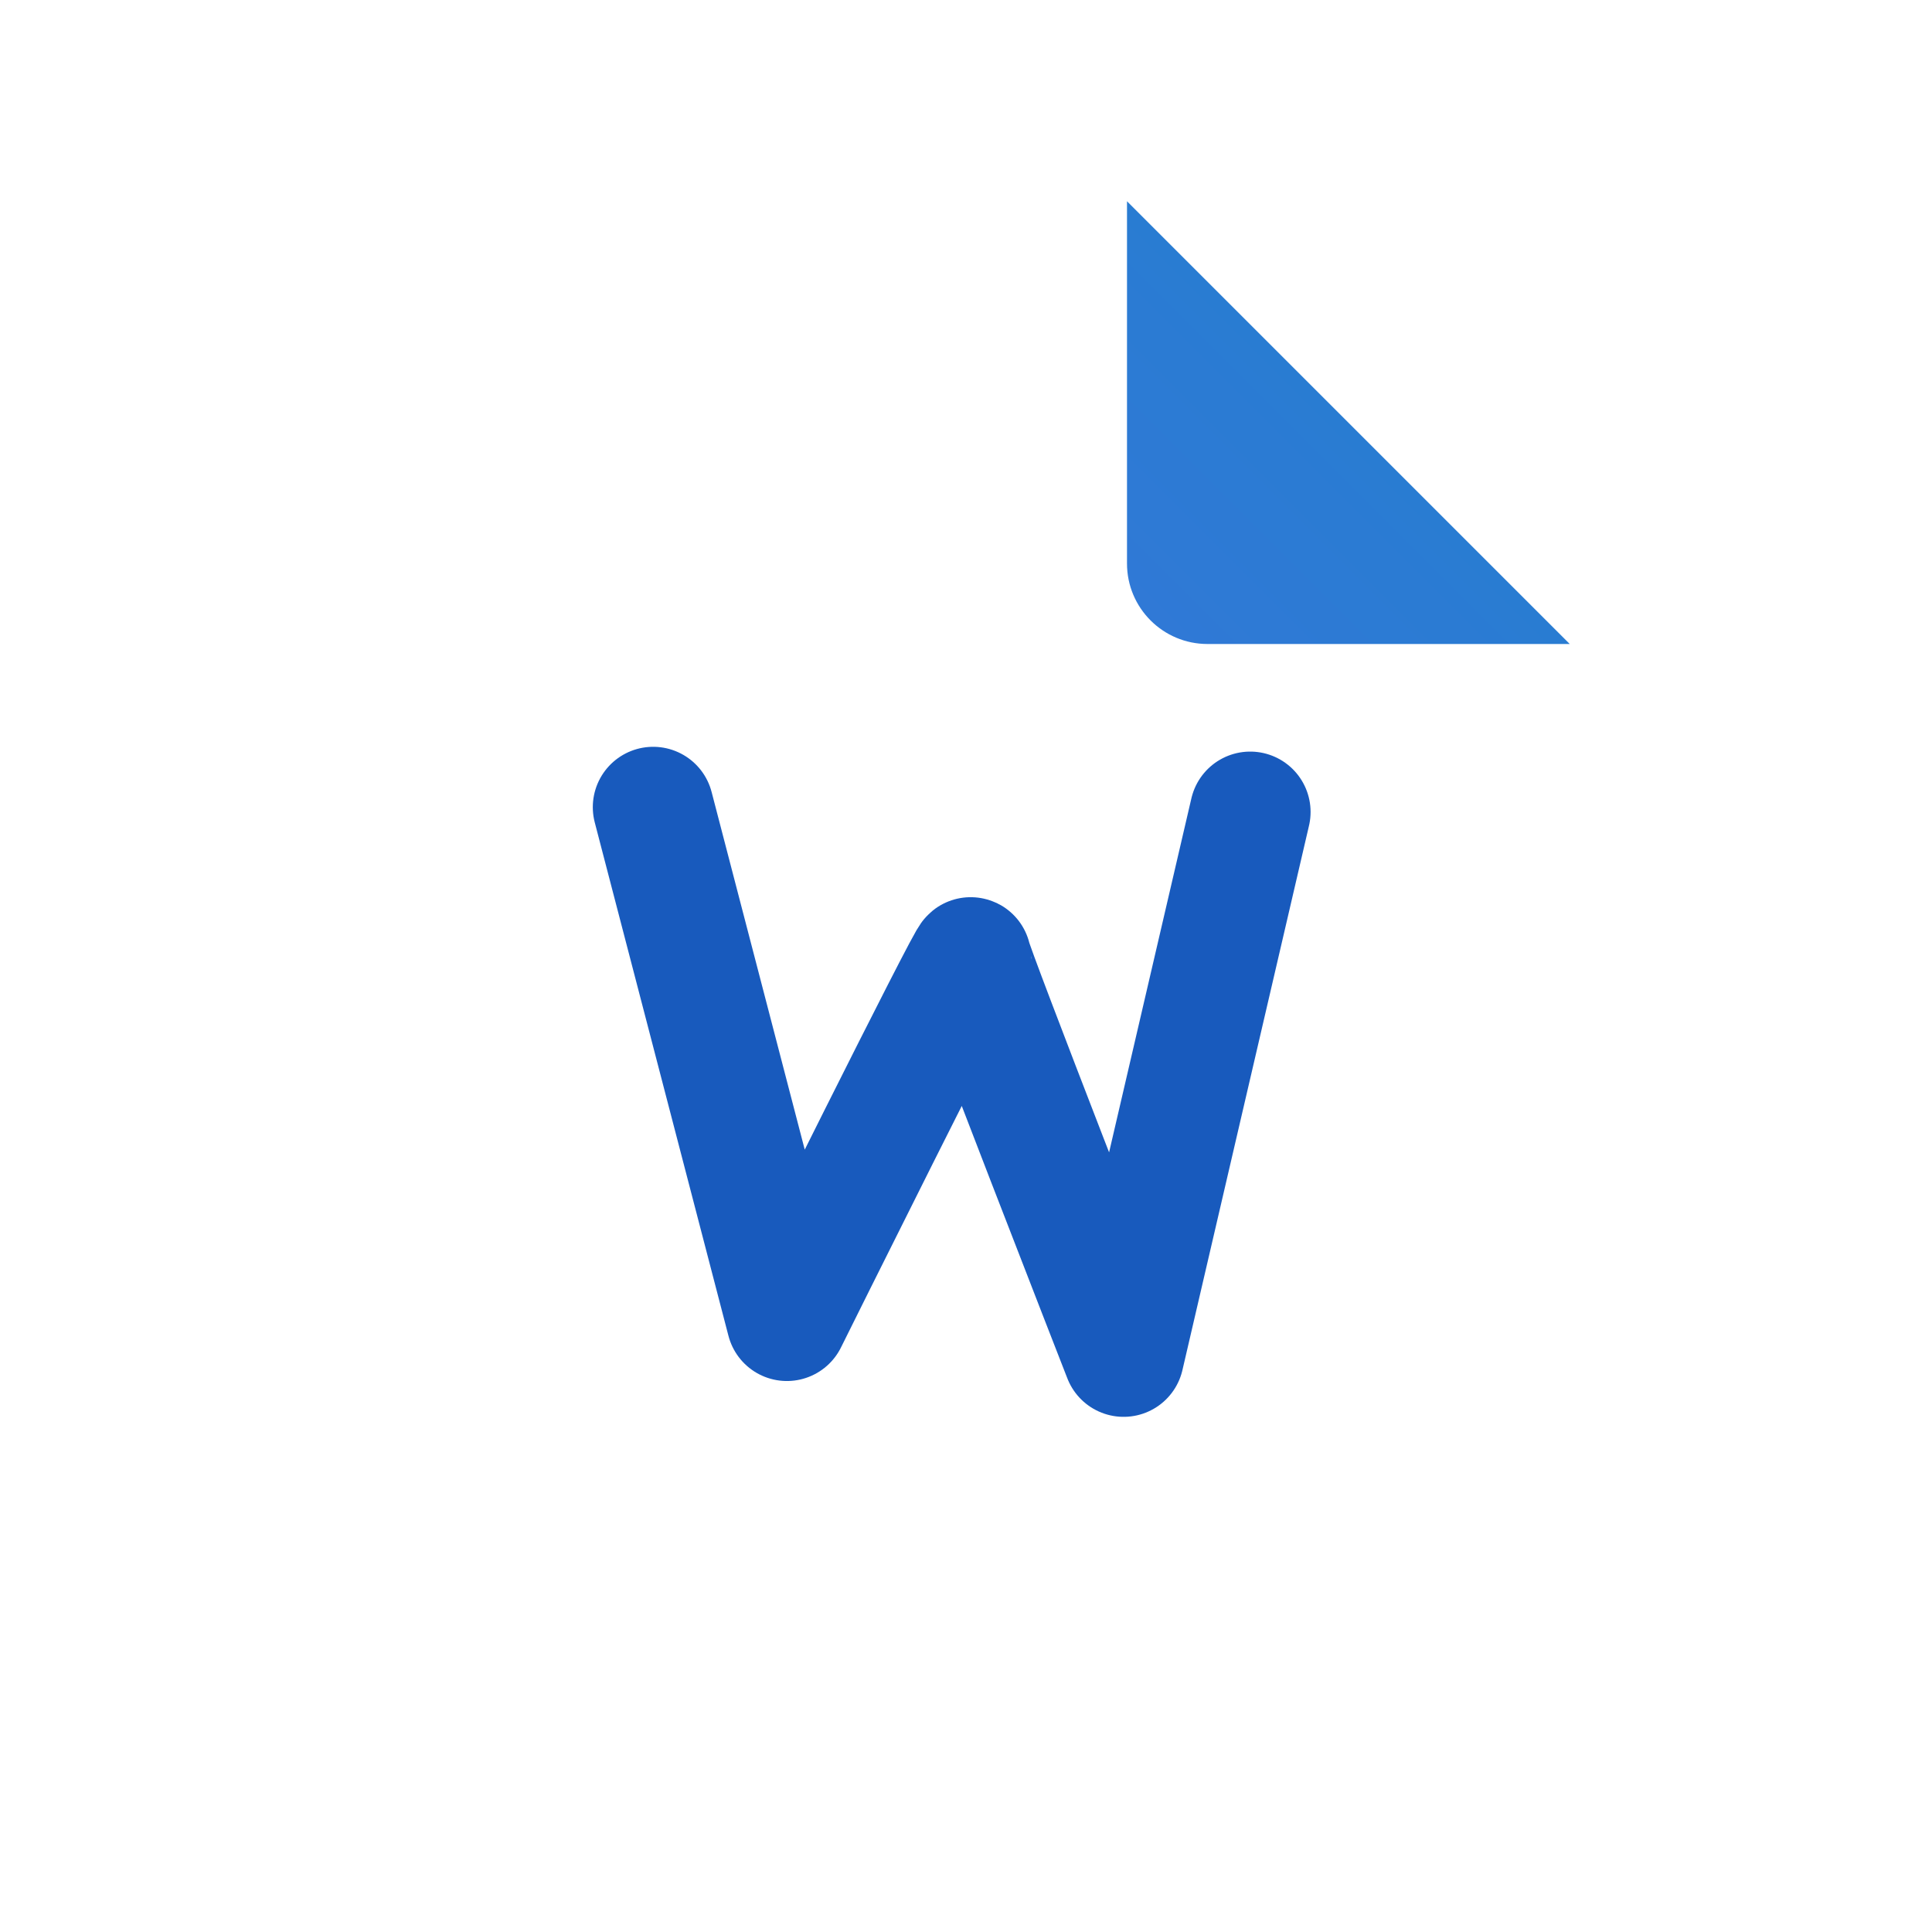
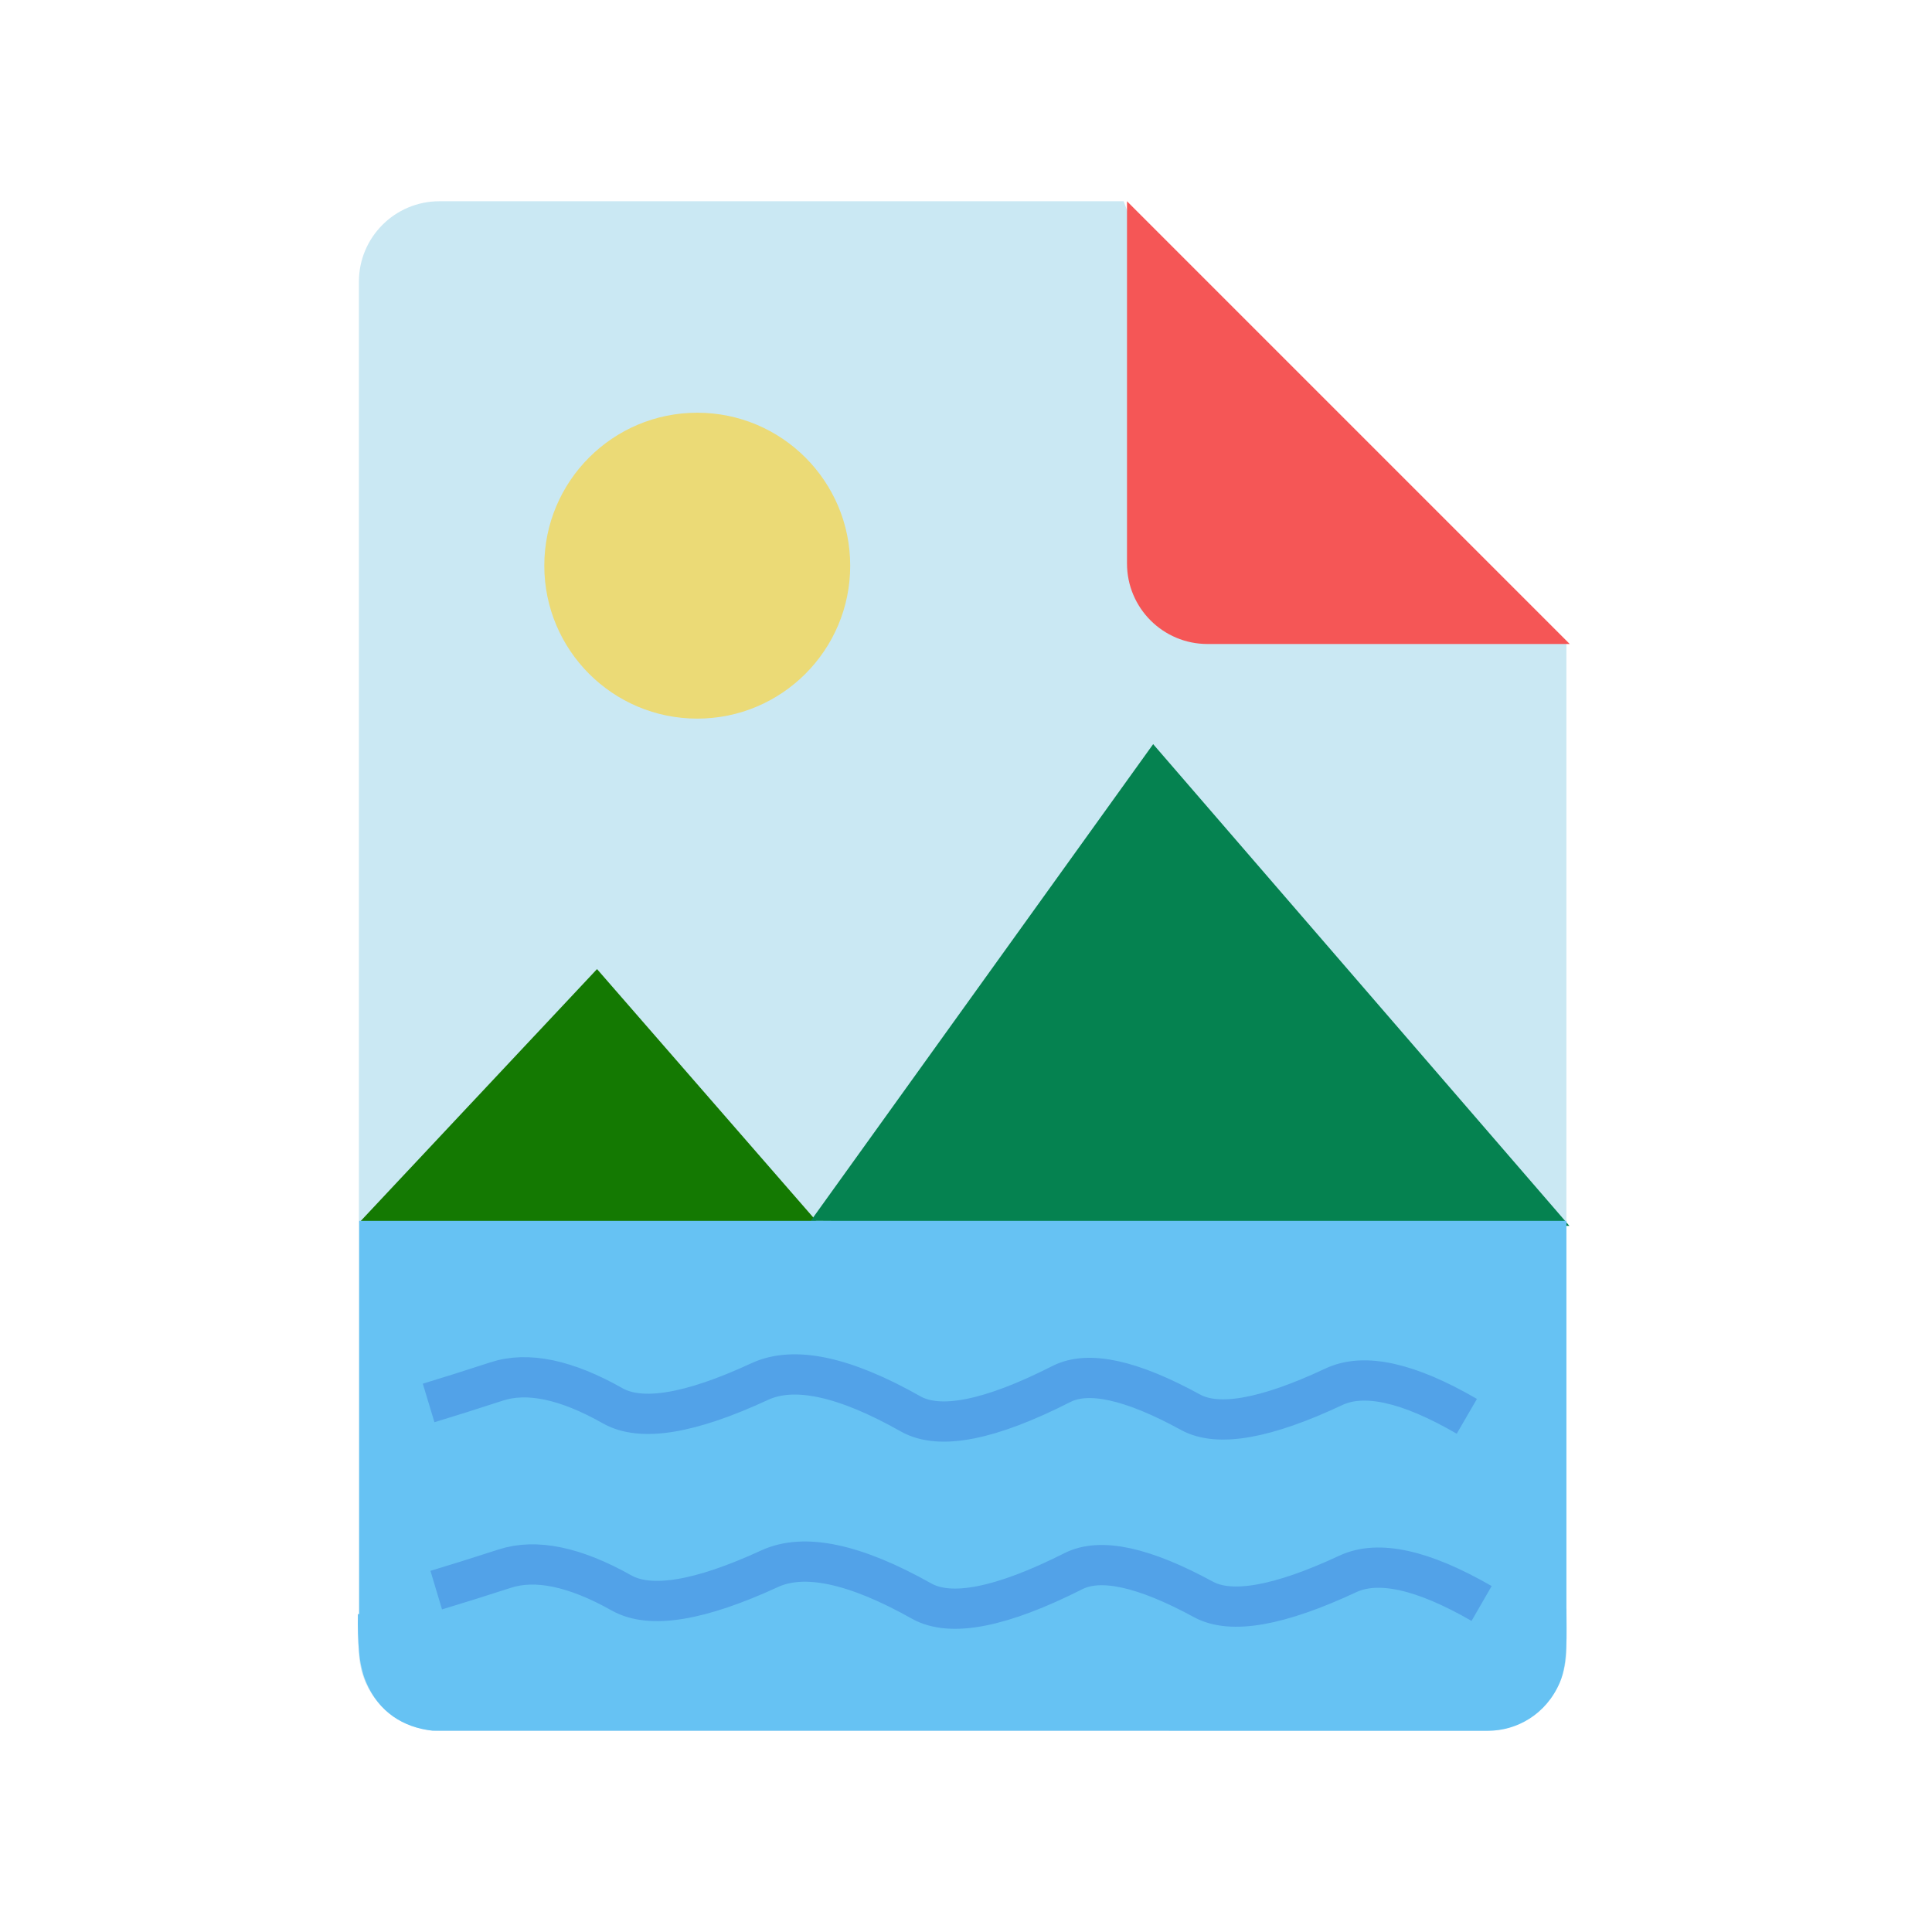
<svg xmlns="http://www.w3.org/2000/svg" viewBox="0 0 48 48" width="48px" height="48px">
-   <path d="M39,16v25c0,1.105-0.895,2-2,2H11c-1.105,0-2-0.895-2-2V7c0-1.105,0.895-2,2-2h17l3,8L39,16z" style="fill: rgb(255, 255, 255);" />
-   <linearGradient id="VWJODR~F49S8JZXNLPMJka" x1="28.529" x2="33.6" y1="2761.471" y2="2756.4" gradientTransform="translate(0 -2746)" gradientUnits="userSpaceOnUse">
-     <stop offset="0" stop-color="#3079d6" />
-     <stop offset="1" stop-color="#297cd2" />
-   </linearGradient>
-   <path fill="url(#VWJODR~F49S8JZXNLPMJka)" d="M28,5v9c0,1.105,0.895,2,2,2h9L28,5z" />
-   <path style="stroke: rgb(24, 90, 189); stroke-width: 3px; stroke-linejoin: round; stroke-linecap: round; fill: rgb(255, 255, 255);" d="M 16.228 20.054 L 19.55 32.811 C 19.55 32.811 24.119 23.614 24.119 23.792 C 24.119 23.97 27.916 33.701 27.916 33.701 L 31.061 20.173" />
+   <path d="M 38.917 16 L 38.917 41 C 38.917 42.105 38.022 43 36.917 43 L 10.917 43 C 9.812 43 8.917 42.105 8.917 41 L 8.917 7 C 8.917 5.895 9.812 5 10.917 5 L 27.917 5 L 30.917 13 L 38.917 16 Z" style="fill: rgb(202, 232, 243);" />
+   <path d="M28,5v9c0,1.105,0.895,2,2,2h9L28,5z" style="fill: rgb(245, 86, 86);" />
+   <g>
+     <g>
+       <g />
+     </g>
+   </g>
+   <polyline style="stroke-width: 0px; stroke: rgb(6, 70, 0); fill: rgb(20, 121, 2);" points="8.925 30.374 14.833 24.077 20.352 30.416" />
+   <polyline style="stroke: rgb(0, 0, 0); stroke-width: 0px; fill: rgb(5, 130, 80);" points="20.142 30.332 28.65 18.488 38.992 30.457" />
+   <rect x="8.925" y="30.332" width="29.992" height="9.842" style="stroke: rgb(0, 0, 0); stroke-width: 0px; fill: rgb(102, 194, 243);" />
+   <path d="M 8.891 40.102 L 38.918 39.965 C 38.918 40.594 38.96 41.313 38.754 41.799 C 38.414 42.601 37.674 43 36.98 43 L 10.745 42.999 C 10.015 42.916 9.415 42.541 9.095 41.792 C 8.909 41.356 8.882 40.772 8.891 40.102 Z" style="fill: rgb(102, 194, 243);" />
+   <path style="stroke: rgb(82, 162, 232); fill: none;" d="M 10.838 39.506 C 11.338 39.356 11.905 39.178 12.535 38.974 C 13.308 38.721 14.278 38.922 15.443 39.577 C 16.157 39.977 17.382 39.775 19.122 38.974 C 19.982 38.579 21.239 38.847 22.897 39.778 C 23.622 40.185 24.882 39.937 26.671 39.034 C 27.342 38.696 28.418 38.931 29.901 39.738 C 30.588 40.11 31.781 39.899 33.485 39.104 C 34.241 38.751 35.35 38.996 36.81 39.838" />
+   <path style="stroke: rgb(82, 162, 232); fill: none;" d="M 10.649 34.856 C 11.146 34.706 11.708 34.528 12.334 34.324 C 13.102 34.071 14.066 34.272 15.223 34.927 C 15.931 35.327 17.148 35.125 18.876 34.324 C 19.73 33.929 20.978 34.197 22.625 35.128 C 23.346 35.535 24.597 35.287 26.373 34.384 C 27.04 34.046 28.108 34.281 29.581 35.088 C 30.263 35.46 31.448 35.249 33.14 34.454 C 33.892 34.101 34.993 34.346 36.443 35.188" />
+   <ellipse style="stroke-width: 0px; stroke: rgb(233, 226, 142); fill: rgb(235, 218, 118);" cx="17.323" cy="14.054" rx="3.8" ry="3.8" />
</svg>
